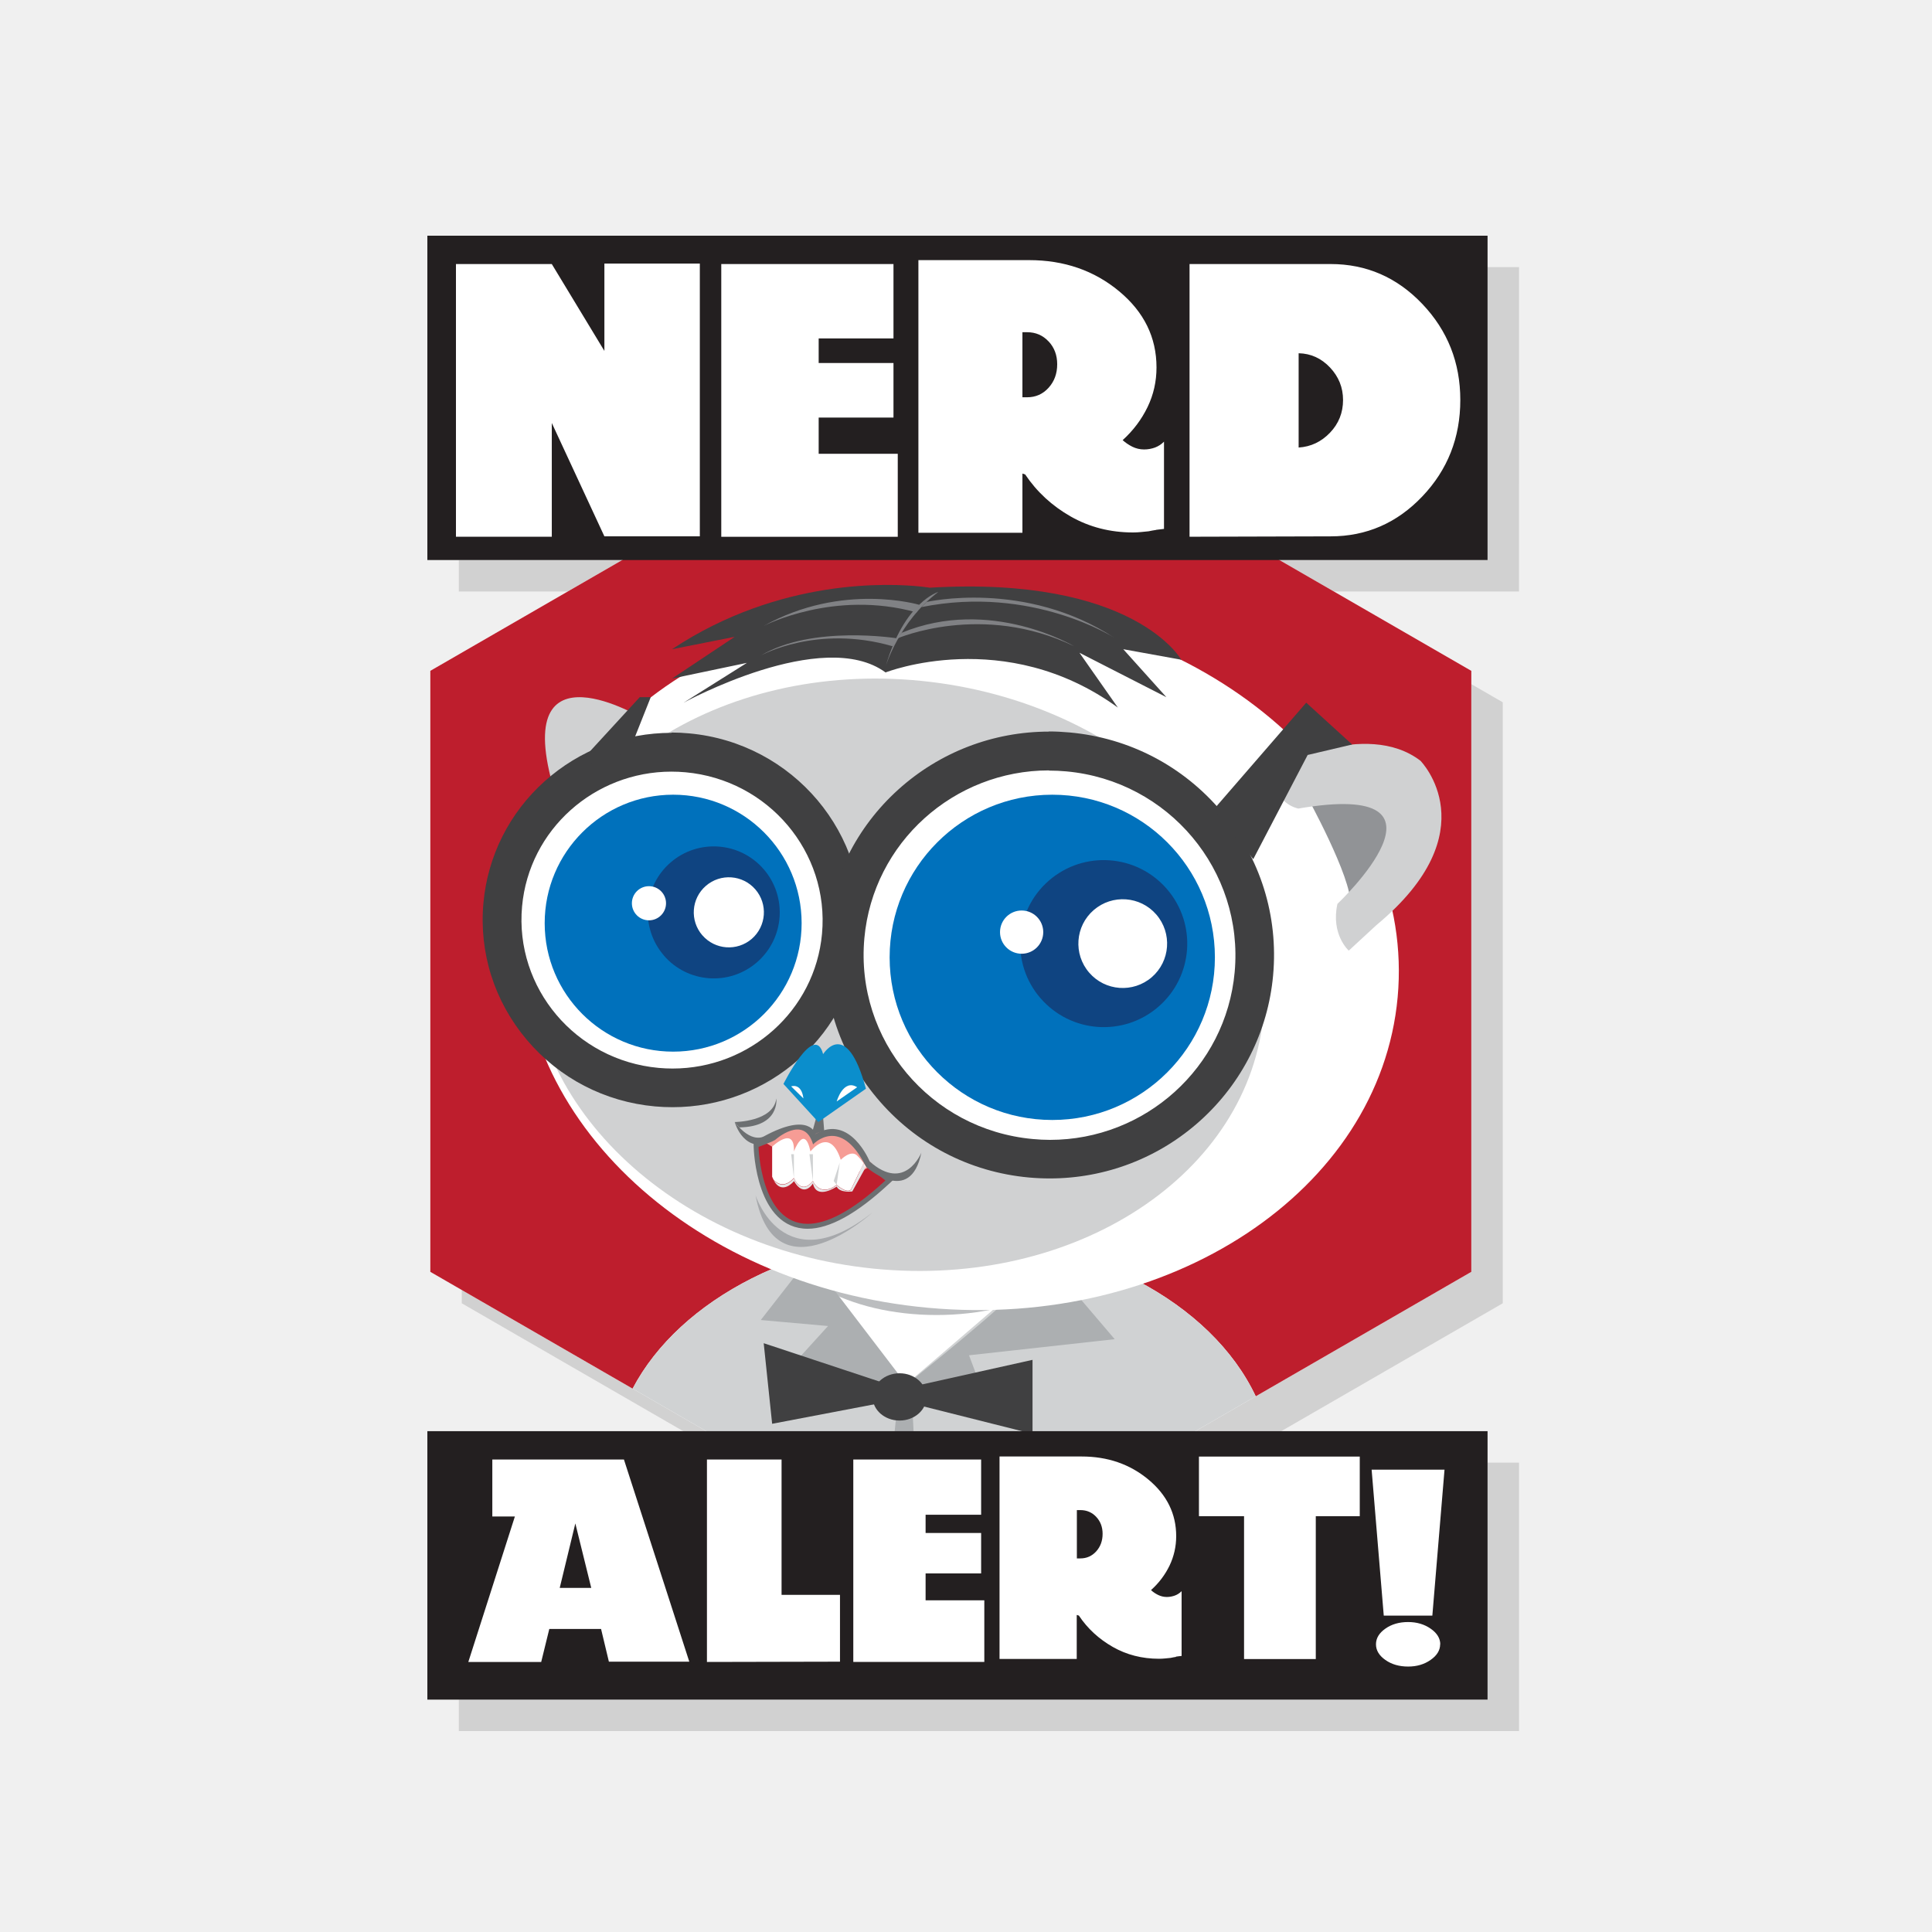
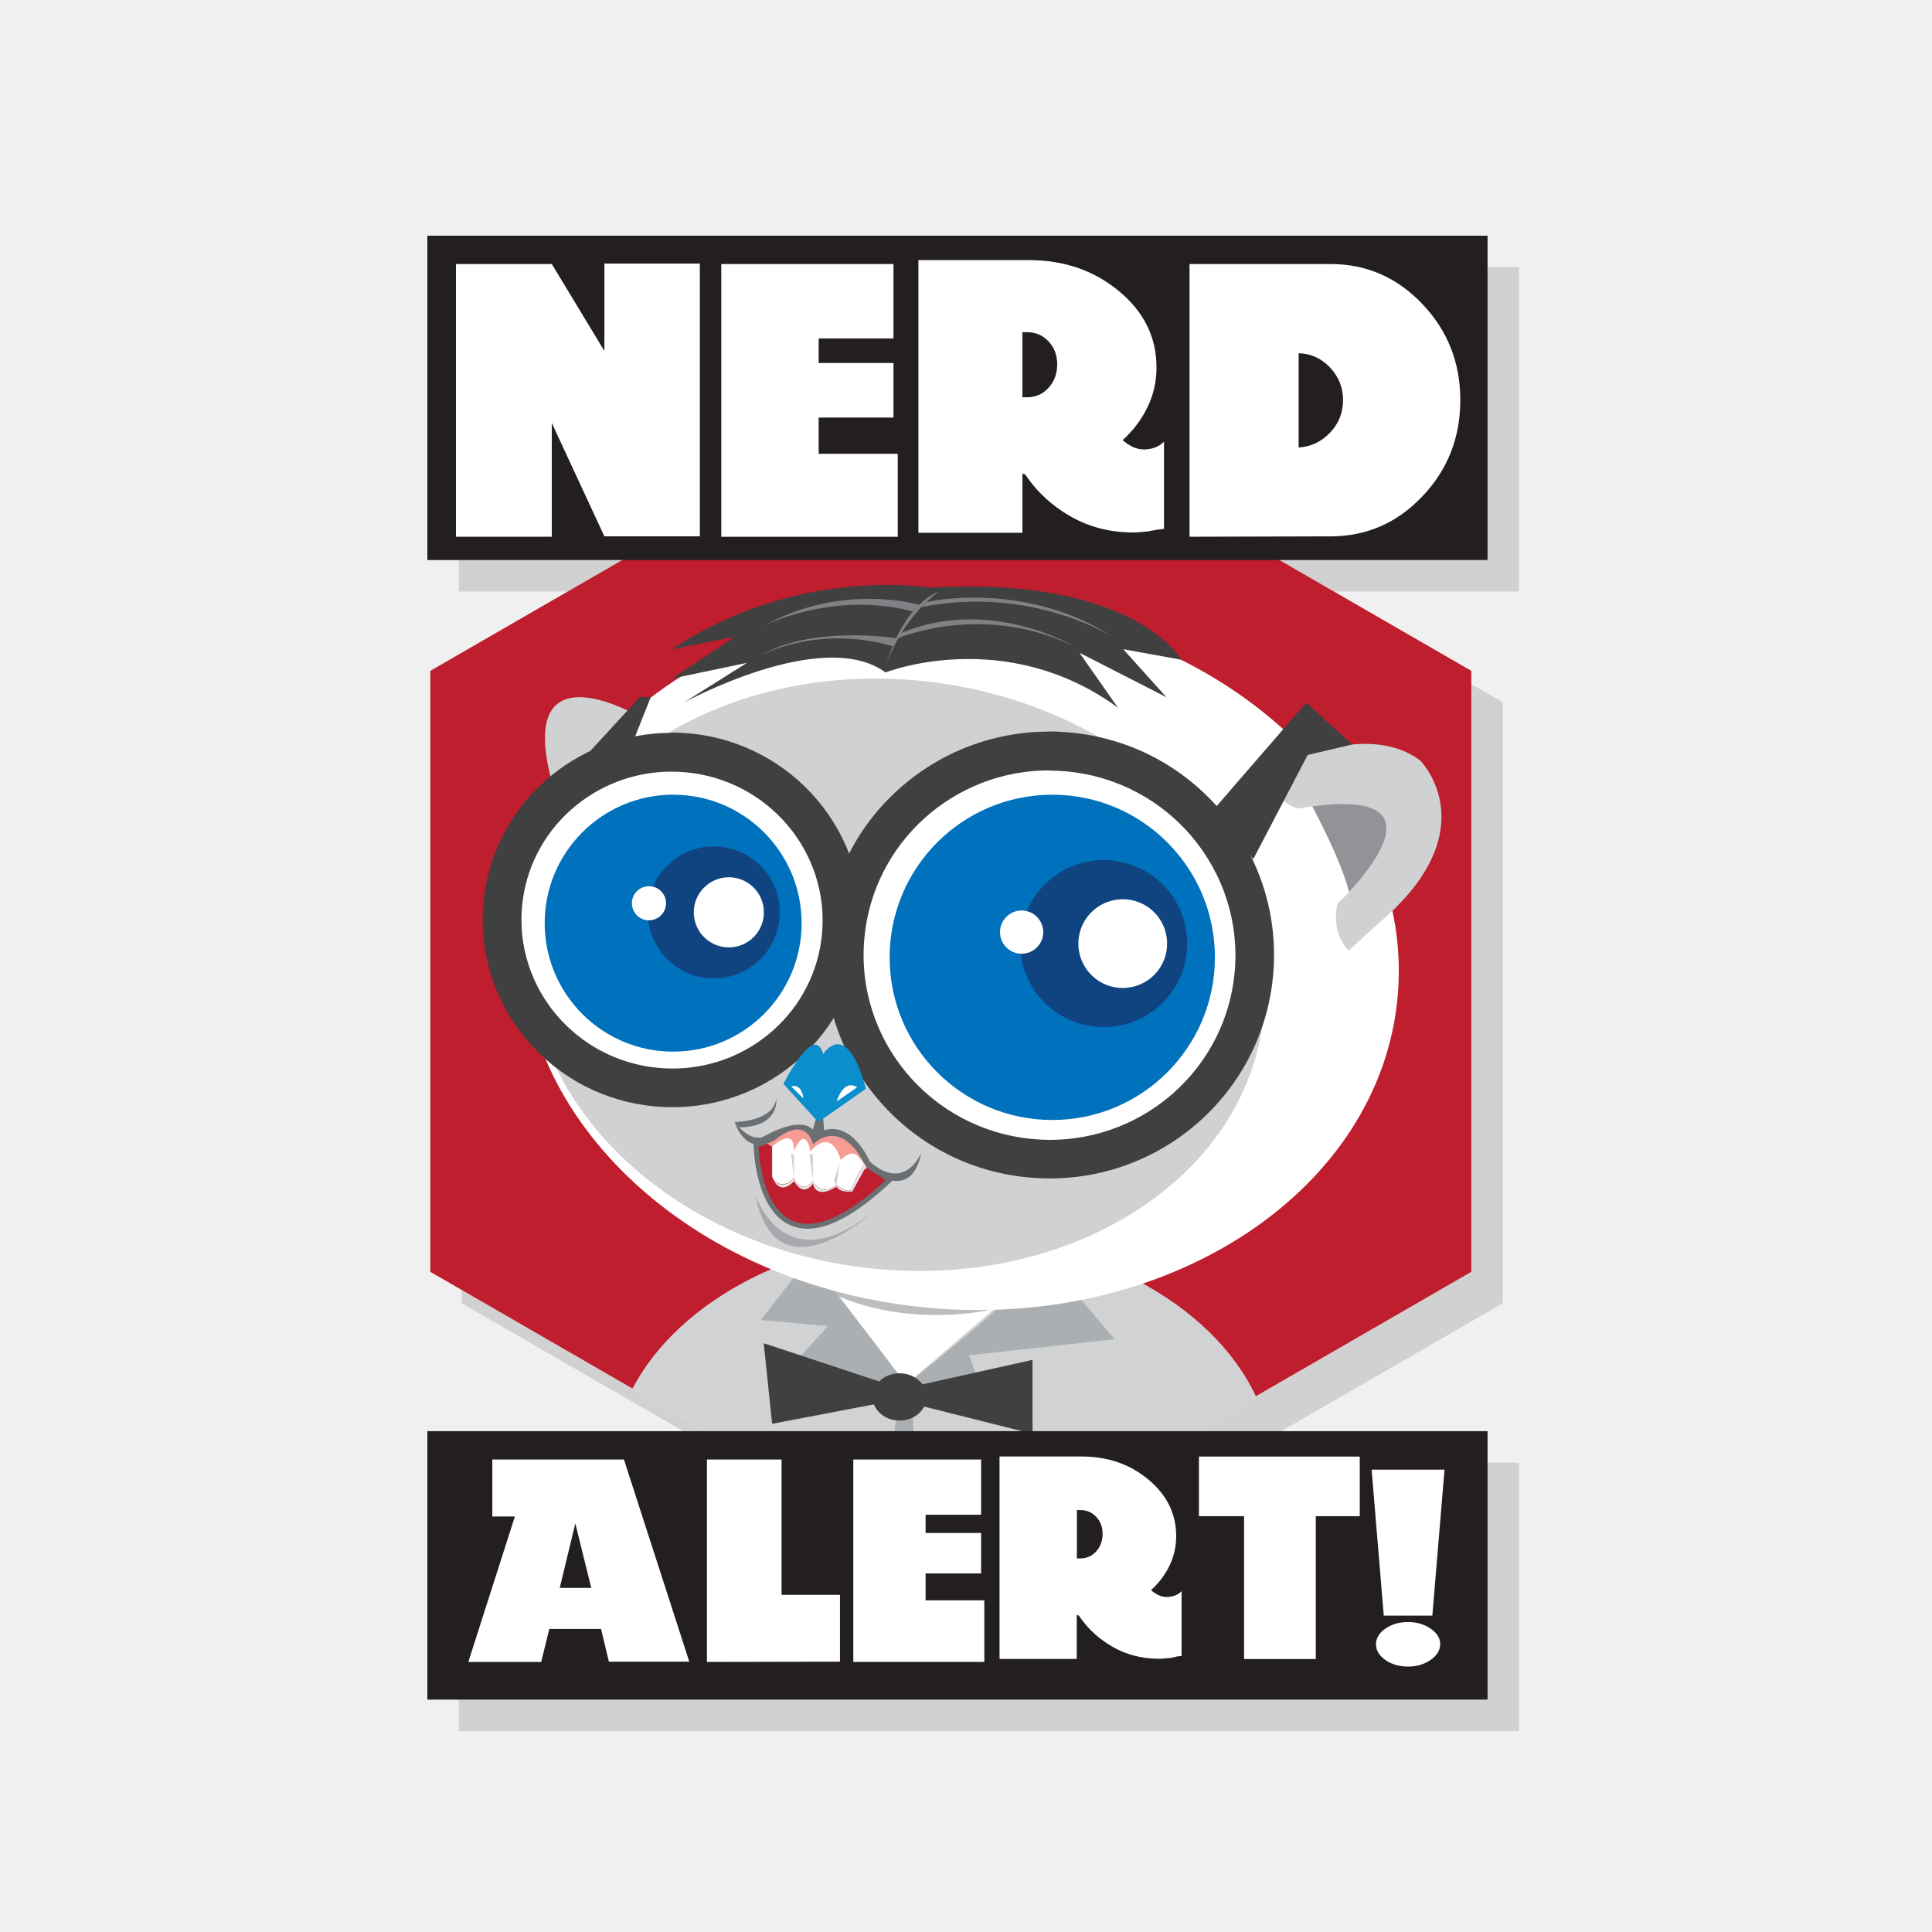
<svg xmlns="http://www.w3.org/2000/svg" width="250" height="250" viewBox="0 0 250 250">
  <path opacity=".15" fill="#231F20" d="M196.56 34.57H59.37v41.968h25.214L59.752 90.874v77.77L85.93 183.76l9.533 5.503H59.37V224h137.19v-34.74h-37.813l7.813-4.51 27.895-16.105v-77.77l-24.833-14.337h26.937" />
  <path fill="#FFF" d="M192.49 30.5H55.3v41.97h25.215L55.683 86.804v77.77L81.86 179.69l9.535 5.504H55.3v34.74h137.19v-34.74h-37.813l7.813-4.51 27.896-16.106v-77.77L165.554 72.47h26.936" />
  <path fill="#BE1E2D" d="M121.932 159.834c18.855 0 34.854 8.73 40.56 20.848l27.895-16.105v-77.77L123.035 47.92 55.683 86.805v77.77L81.86 179.69c6.093-11.598 21.733-19.854 40.072-19.854z" />
  <path fill="#D0D2D3" d="M162.49 180.682c-5.705-12.117-21.703-20.848-40.56-20.848-18.338 0-33.978 8.256-40.07 19.854l41.175 23.77 39.455-22.776z" />
  <path fill="#FFF" d="M105.192 164.95l10.944 15.148 15.264-13.1" />
  <ellipse fill="#BBBDBF" cx="121.178" cy="158.646" rx="20.635" ry="11.517" />
  <path fill="#ACAFB1" d="M131.735 166.504c.667.628-15.6 13.594-15.6 13.594l11.428 1.045-2.173-5.77 18.852-2.083-7.52-8.828-4.987 2.042zm-26.992-3.768l-6.3 8.074 8.704.777-3.978 4.377 14.84 4.134" />
  <path fill="#D0D1D2" d="M82.78 92.75s-18.028-10.652-10.367 11.724l3.48-2.313 6.888-9.41z" />
-   <ellipse transform="matrix(.996 .091 -.091 .996 11.777 -10.785)" fill="#FFF" cx="124.238" cy="123.845" rx="56.835" ry="45.539" />
+   <ellipse transform="rotate(5.13 123.97 123.97)" fill="#FFF" cx="124.238" cy="123.845" rx="56.835" ry="45.539" />
  <path fill="#919396" d="M169.026 102.875c-.01-.018 5.97 10.806 5.704 14.14l1.86-2.505s13.644-16.288-7.564-11.635z" />
  <path fill="#D0D1D2" d="M164.742 99.43s11.98-6.423 19.063-.99c0 0 8.974 9.09-5.685 21.257l-3.59 3.313s-2.344-2.082-1.468-6.05c0 0 17.18-16.143-5.054-12.334 0 0-3.48-.57-3.266-5.197zm-1.2 31.488c-1.727 21-24.352 35.882-50.534 33.24C86.824 161.515 67 142.35 68.728 121.35c1.727-21 24.353-35.882 50.534-33.24 26.182 2.642 46.01 21.807 44.28 42.808z" />
  <path fill="#6C6F71" d="M105.736 144.184l-.544 1.994v1.33l1.527-.363-.27-3.305" />
  <path fill="#FFF" d="M87.037 140.777c-.68 0-1.37-.03-2.05-.093-5.845-.534-11.136-3.28-14.9-7.735-3.772-4.47-5.56-10.11-5.03-15.9 1.027-11.24 10.413-19.71 21.833-19.71.678 0 1.368.03 2.048.09 12.077 1.1 21.02 11.7 19.928 23.62-1.025 11.24-10.41 19.71-21.83 19.71z" />
  <path fill="#404041" d="M86.888 99.85c.603 0 1.21.027 1.82.082 10.717.98 18.624 10.335 17.66 20.898-.91 9.96-9.382 17.438-19.33 17.438-.604 0-1.21-.027-1.822-.083-10.72-.98-18.625-10.337-17.66-20.9.91-9.957 9.382-17.435 19.332-17.436m0-5.02c-6.07 0-11.896 2.22-16.405 6.26-4.557 4.08-7.373 9.67-7.925 15.73-.59 6.45 1.403 12.75 5.613 17.74 4.2 4.96 10.09 8.02 16.59 8.61.76.07 1.52.1 2.28.1 6.07 0 11.9-2.23 16.41-6.27 4.56-4.09 7.37-9.67 7.93-15.74 1.22-13.31-8.74-25.13-22.2-26.36-.75-.07-1.52-.11-2.28-.11z" />
  <path fill="#FFF" d="M135.87 150.017c-.815 0-1.643-.037-2.46-.11-7.062-.646-13.454-3.985-17.997-9.404-4.547-5.424-6.696-12.28-6.055-19.307 1.25-13.677 12.596-23.99 26.395-23.99.815 0 1.645.038 2.46.113 7.063.64 13.454 3.98 17.996 9.4 4.54 5.42 6.69 12.28 6.05 19.3-1.25 13.67-12.6 23.99-26.4 23.99z" />
  <path fill="#404041" d="M135.753 99.715c.74 0 1.482.033 2.232.102 13.23 1.207 22.98 12.84 21.78 25.982-1.135 12.39-11.61 21.7-23.896 21.7-.74 0-1.49-.04-2.23-.11-13.24-1.21-22.99-12.84-21.79-25.99 1.13-12.4 11.61-21.71 23.89-21.71m0-5.02v5.02-5.02c-7.22 0-14.14 2.66-19.5 7.5-5.4 4.87-8.74 11.54-9.4 18.77-.71 7.69 1.65 15.21 6.63 21.14 4.97 5.93 11.96 9.59 19.69 10.29.89.08 1.79.12 2.69.12 7.21 0 14.13-2.66 19.49-7.5 5.4-4.88 8.74-11.54 9.4-18.77.7-7.7-1.65-15.21-6.63-21.15-4.98-5.93-11.97-9.59-19.7-10.29-.89-.08-1.8-.13-2.69-.13z" />
  <path fill="#0B8ECC" d="M106.524 136.39s3.013-4.86 5.525 4.49l-6.16 4.312-4.51-4.93s4.01-8.048 5.13-3.87z" />
  <path fill="#FFF" d="M110.915 140.69l-2.648 1.838s.846-2.978 2.648-1.84zm-6.953 1.447l-1.585-1.56s1.33-.5 1.585 1.56z" />
  <path fill="#BE1E2D" d="M104.517 158.678c-6.35 0-6.665-9.84-6.676-10.26v-.22l2.25-.88 11.32 2.588 3.65 2.822-.27.25c-4.07 3.782-7.53 5.7-10.26 5.7z" />
  <path fill="#6C6F71" d="M100.108 147.647l11.155 2.55 3.31 2.553c-4.448 4.127-7.69 5.614-10.057 5.614-6.115 0-6.362-9.954-6.362-9.954l1.954-.763m-.05-.654l-.18.068-1.952.77-.41.16.01.44c.012.43.338 10.57 6.99 10.57 2.823 0 6.348-1.94 10.483-5.78l.54-.5-.59-.45-3.31-2.55-.11-.08-.14-.03-11.16-2.55-.19-.04z" />
  <path fill="#404041" d="M157.06 104.736l11.966-13.81 5.942 5.412-5.758 1.355-7.04 13.483m-80.798-13.83l2.834-7.13H82.78l-8.73 9.5" />
  <path fill="#F69C95" d="M98.822 147.696s9.982 6.823 14.094 2.92c0 0-1.87-1.502-2.316-2.548 0 0-2.3-2.795-5.073-1.33 0 0-2.458-1.965-6.144.77l-.56.188z" />
  <path fill="#6C6F71" d="M95.07 145.19s1.254 4.55 5.228 2.317c0 0 3.765-3.396 4.916.583 0 0 3.528-3.868 6.836 2.88 0 0 5.744 5.186 7.174-1.817 0 0-2.09 5.217-6.69 1.14 0 0-2.51-6.17-7.007-3.555 0 0-.732-2.928-6.692.313 0 0-1.57.99-3.765-1.86z" />
  <path fill="#6C6F71" d="M95.07 145.19s5.02-.022 5.386-3.054c0 0 .504 3.68-4.794 3.748l-.592-.693z" />
  <path fill="#FFF" d="M102.732 152.437s.898 2.28 2.46.382c0 0 .872 2.15 3.074.5 0 0 1.246 1.14 1.836.62l1.655-3.43c-.183-.26-.457-.6-.843-.98-.81-.81-2.12.55-2.12.55-1.412-4.4-3.92-1.08-3.92-1.08-.787-3.67-2.142 0-2.142 0 .135-3.44-2.817-.62-2.817-.62v3.89c.062.15.127.28.193.41.488.5 1.437 1.07 2.624-.26zm9.318-1.467s-.09-.172-.292-.45l.14.726.152-.275z" />
  <path fill="#E6E7E8" d="M102.732 152.818c1.312 2.265 2.46.323 2.46.323.478 2.2 3.074.4 3.074.4.414.87 2.02.63 2.02.63l1.61-2.91-.138-.72-1.655 3.43c-.59.52-1.836-.62-1.836-.62-2.202 1.65-3.074-.51-3.074-.51-1.562 1.9-2.46-.38-2.46-.38-1.187 1.33-2.137.76-2.625.26 1.082 2.01 2.624.13 2.624.13z" />
  <path fill="#D0D2D3" d="M102.377 149.352l.355 3.085v-3.085m2.01 0l.45 3.466v-3.466m3.47 1.098l-.783 2.368.38.507" />
  <path fill="#A6A8AB" d="M97.77 154.686s3.61 11.293 15.146 2.196c0 0-12.552 11.397-15.146-2.196z" />
  <path fill="#404041" d="M120.295 76.048s-.376-.065-1.07-.14c-3.96-.428-18.287-1.174-32.264 8.1l8.11-1.604-8.11 5.403 9.69-2.033-8.19 5.153s18.02-9.89 26.13-3.913c0 0 15.44-6.098 30.06 4.546l-4.97-7.094 11.25 5.75-5.58-6.208 7.5 1.358s-6.05-10.886-32.53-9.318z" />
  <path fill="#808184" d="M121.422 76.597s-4.393 1.255-6.823 9.647c0 0 1.72-5.805 6.82-9.647z" />
  <path fill="#808184" d="M98.442 84.832s7.226-4.063 17.065-1.208l.63-1.017S105.12 80.82 98.44 84.832zm.392-3.842s9.11-4.737 19.772-1.742l.33-.99s-9.93-2.953-20.102 2.73zm17.302 1.617s10.932-4.74 22.853 1.017c0 0-10.84-6.49-22.32-1.74l-.54.723zm3.754-4.71s12.748-2.948 24.353 4.66c0 0-10.66-6.896-25.014-3.997l.66-.663z" />
  <path fill="#404041" d="M116.693 179.73l-17.87-5.92 1.092 10.428 16.22-3.095 17.474 4.393v-9.572" />
  <path fill="#ACAFB1" d="M116.136 181.646l-1.563 15.184 4.364 2.51-.928-18.197" />
  <ellipse fill="#404041" cx="116.403" cy="180.76" rx="3.487" ry="3.059" />
  <path fill="#231F20" d="M55.3 30.5h137.19v41.97H55.3z" />
  <path fill="#FFF" d="M78.208 69.404l-6.806-14.67v14.72H59V34.167h12.402l6.806 11.242v-11.3h12.35V69.4H78.21zm15.124.05v-35.29h22.284v9.63h-9.68v3.177h9.68v7.06h-9.68v4.69h10.234v10.74H93.332zm56.26-.88c-.337.05-.656.107-.958.174l-1.01.1c-.335.035-.67.052-1.006.052-2.958 0-5.647-.69-8.068-2.066-2.42-1.378-4.384-3.192-5.897-5.445-.034 0-.083-.02-.15-.05-.034 0-.068-.01-.1-.03-.035-.02-.07-.03-.102-.03v7.66h-13.46V33.66h14.32c4.54 0 8.42 1.343 11.65 4.026s4.84 5.97 4.84 9.86c0 1.812-.38 3.522-1.16 5.132s-1.85 3.034-3.22 4.275c.37.335.79.62 1.26.856.47.23.98.35 1.51.35.51 0 .98-.09 1.42-.25.44-.17.83-.42 1.16-.76v11.29c-.33.03-.67.07-1.01.12zm-13.914-24.4c-.74-.79-1.664-1.186-2.773-1.186h-.604v8.42h.61c1.11 0 2.04-.413 2.78-1.237.74-.82 1.11-1.83 1.11-3.04 0-1.17-.37-2.16-1.11-2.95zm48.37 20.062c-3.277 3.445-7.234 5.168-11.87 5.168l-18.252.05V34.166h18.25c4.638 0 8.595 1.723 11.872 5.167 3.277 3.446 4.915 7.587 4.915 12.427 0 4.874-1.638 9.033-4.915 12.476zM172.1 47.55c-1.126-1.192-2.48-1.806-4.057-1.84v12.2c1.577-.1 2.93-.74 4.057-1.917 1.126-1.175 1.69-2.587 1.69-4.235 0-1.612-.564-3.014-1.69-4.208z" />
  <path fill="#231F20" d="M55.3 185.192h137.19v34.74H55.3z" />
  <path fill="#FFF" d="M78.79 215.02l-1.012-4.23h-6.7l-1.047 4.268H60.6l6.026-18.826h-2.92v-7.373h17.03l8.458 26.16H78.79zm-4.342-17.89l-2.02 8.344h4.08l-2.06-8.345zm17.03 17.927v-26.2h9.656v17.516h7.56v8.647l-17.216.037zm18.938 0v-26.2h16.542v7.148h-7.186v2.36h7.186v5.238h-7.186v3.48h7.598v7.973h-16.954zm41.77-.657c-.25.038-.487.08-.71.132l-.75.074c-.25.024-.5.037-.75.037-2.193 0-4.19-.51-5.987-1.534-1.8-1.03-3.26-2.37-4.38-4.05-.03 0-.07-.02-.12-.04-.03 0-.05-.01-.08-.02-.03-.02-.05-.02-.08-.02v5.69h-9.99v-26.2h10.62c3.37 0 6.25.99 8.65 2.99 2.39 1.99 3.59 4.43 3.59 7.32 0 1.34-.29 2.61-.86 3.81-.58 1.19-1.37 2.25-2.4 3.17.27.25.58.46.93.63.35.17.72.26 1.12.26.37 0 .72-.07 1.05-.19.32-.12.61-.31.86-.56v8.38c-.25.02-.5.06-.75.09zm-10.33-18.115c-.55-.586-1.238-.88-2.06-.88h-.45v6.252h.45c.82 0 1.51-.306 2.06-.917.547-.612.82-1.367.82-2.264 0-.873-.273-1.603-.822-2.19zm28.406-.093v18.488h-9.282v-18.488h-5.837v-7.71h20.81v7.71h-5.69zm16.658-6.02l-1.575 18.888h-6.287l-1.57-18.888h9.43zm-.564 22.585c0 .787-.412 1.465-1.235 2.034-.82.58-1.79.86-2.91.86-1.15 0-2.13-.28-2.94-.85s-1.22-1.24-1.22-2.03.41-1.46 1.22-2.03c.81-.57 1.79-.85 2.94-.85 1.13 0 2.1.29 2.92.86.82.57 1.24 1.25 1.24 2.04z" />
  <circle fill="#0071BC" cx="87.106" cy="119.458" r="16.624" />
  <path fill="#0F4481" d="M85.91 123.644c-3.09-3.57-2.7-8.958.866-12.043 3.564-3.08 8.955-2.69 12.042.87 3.085 3.57 2.696 8.96-.87 12.05-3.562 3.09-8.954 2.7-12.04-.87z" />
  <path fill="#FFF" d="M90.88 121.025c-1.64-1.897-1.432-4.76.462-6.398 1.893-1.638 4.76-1.437 6.4.46 1.64 1.895 1.43 4.76-.464 6.402-1.895 1.63-4.757 1.43-6.397-.47z" />
  <circle fill="#FFF" cx="83.975" cy="116.881" r="2.209" />
  <circle fill="#0071BC" cx="136.163" cy="123.88" r="21.045" />
  <path fill="#0F4481" d="M134.647 129.178c-3.91-4.518-3.415-11.34 1.097-15.246 4.513-3.903 11.337-3.416 15.247 1.1 3.91 4.513 3.42 11.34-1.1 15.245-4.51 3.907-11.33 3.41-15.24-1.1z" />
  <path fill="#FFF" d="M140.942 125.862c-2.077-2.4-1.815-6.024.583-8.1 2.396-2.073 6.026-1.82 8.104.582 2.07 2.4 1.81 6.028-.59 8.105-2.4 2.07-6.03 1.81-8.1-.59z" />
  <circle fill="#FFF" cx="132.199" cy="120.616" r="2.797" />
</svg>
